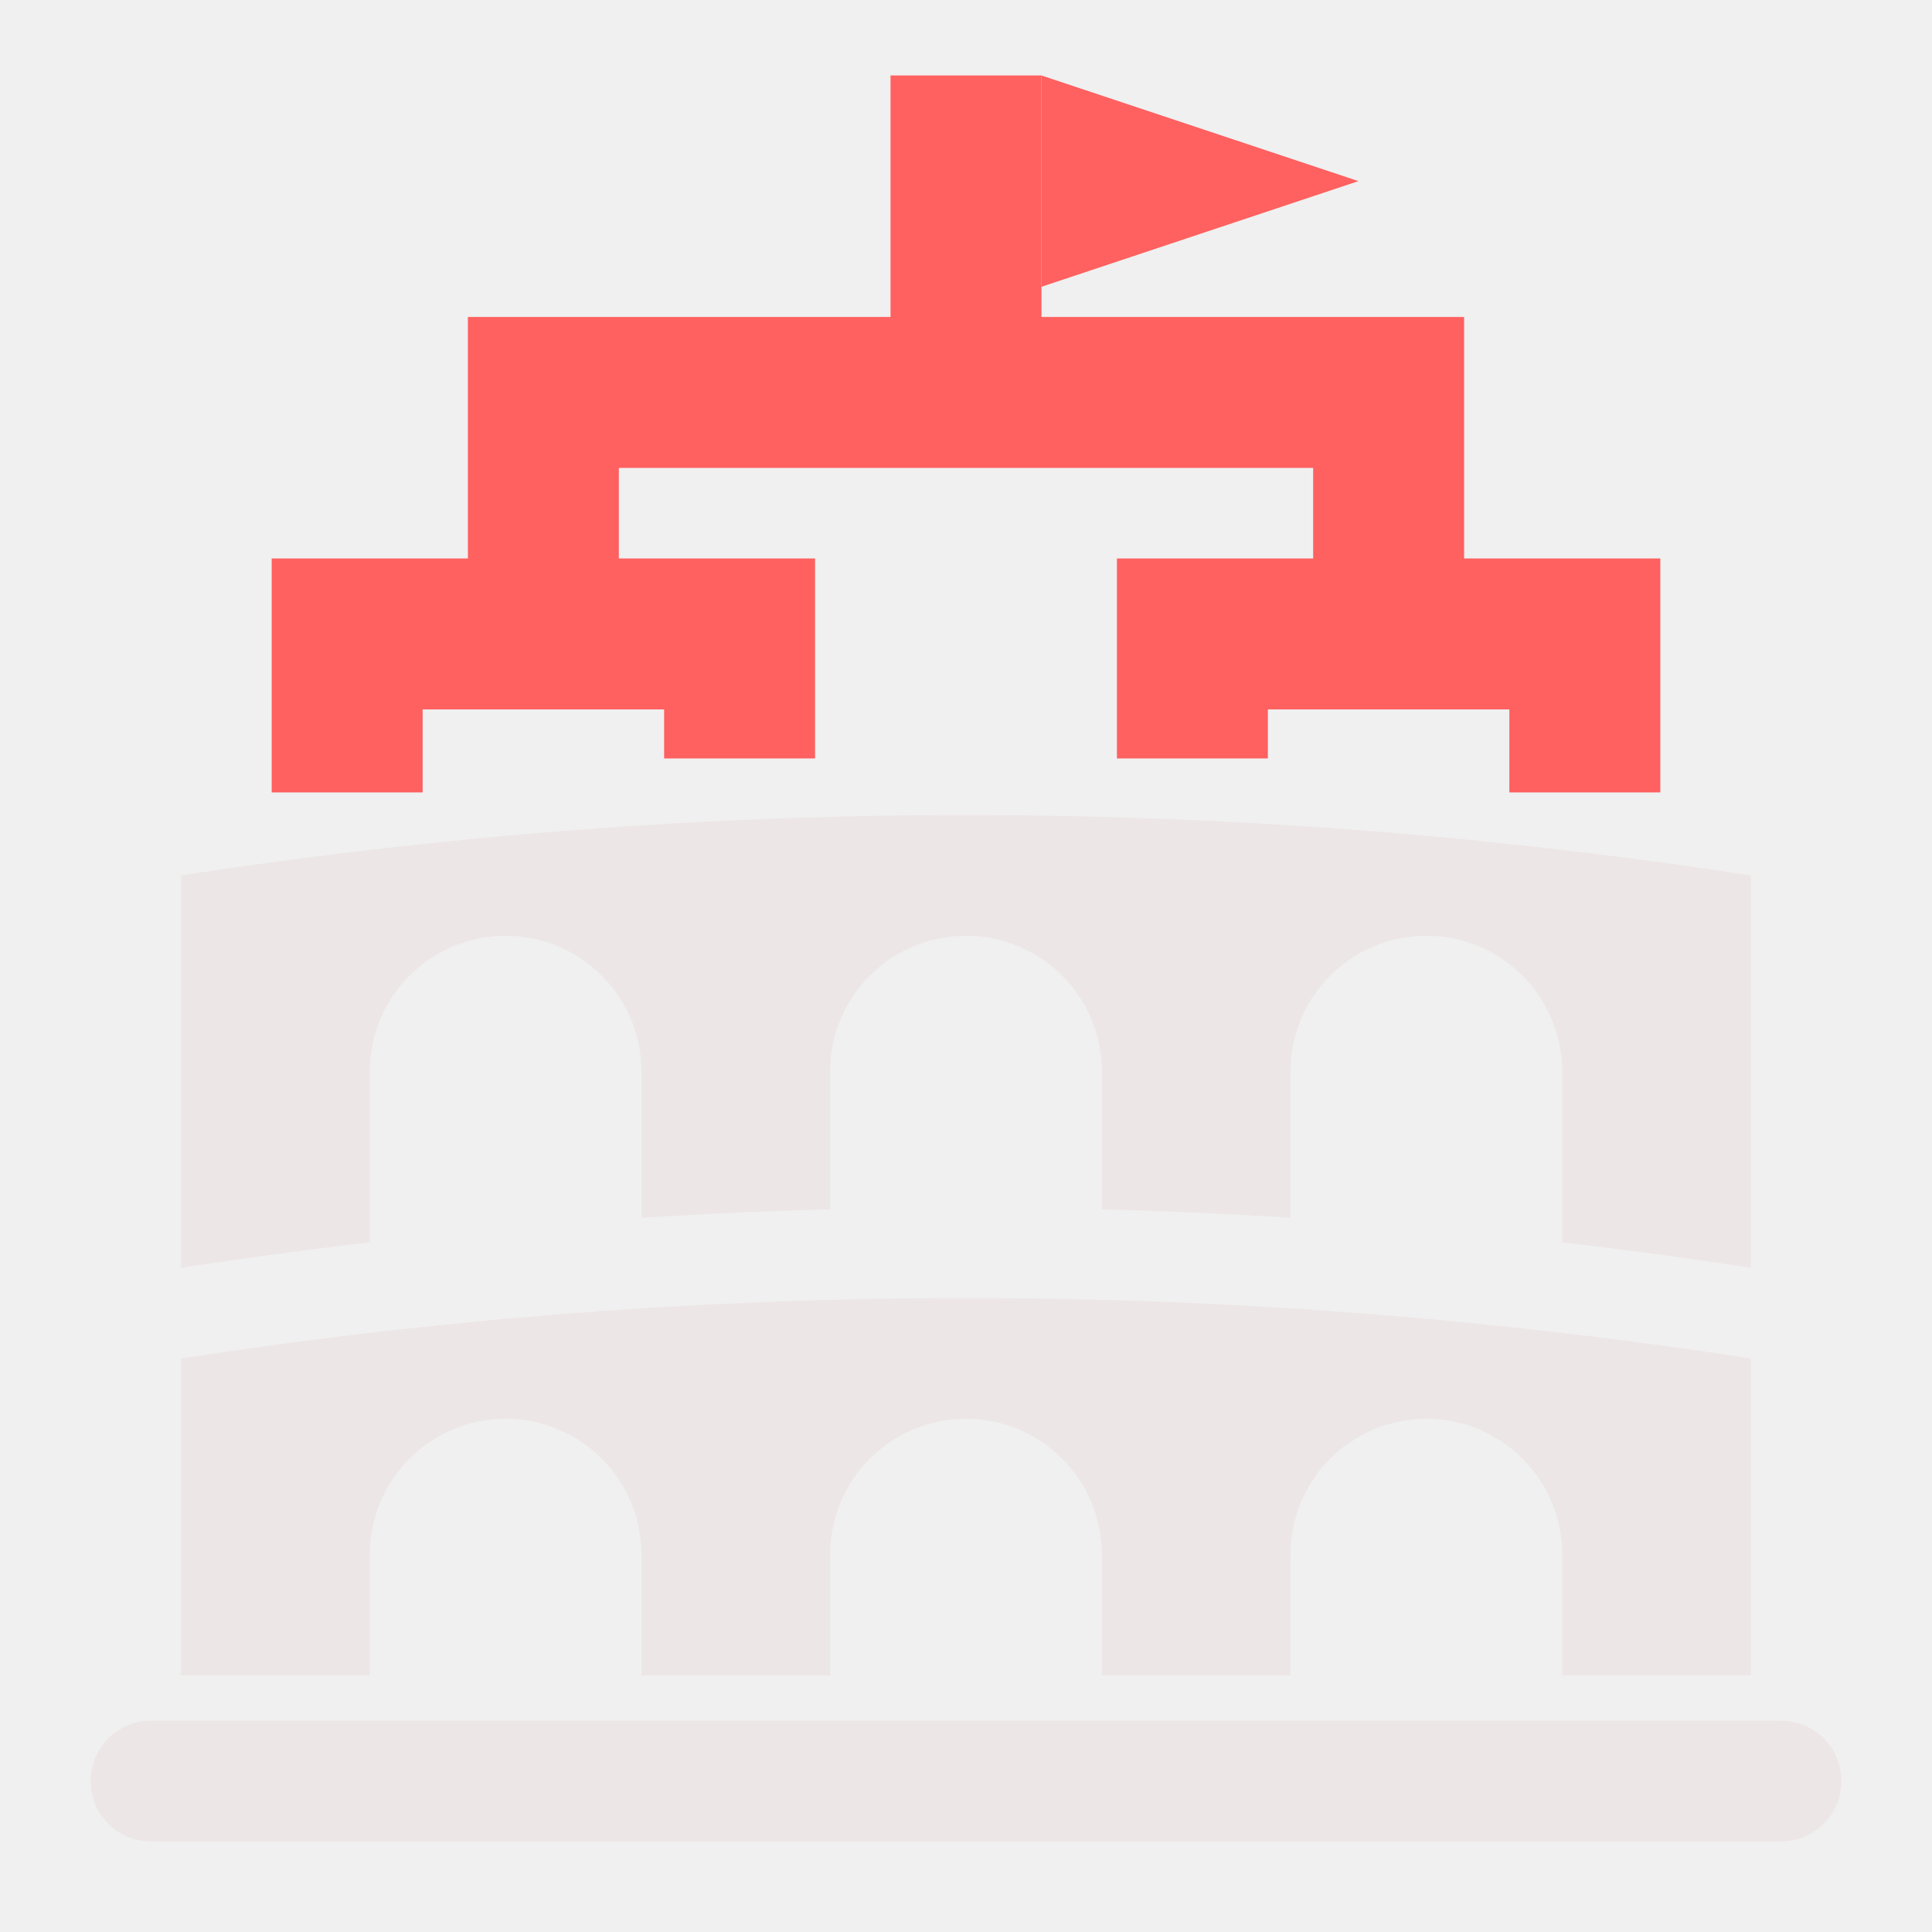
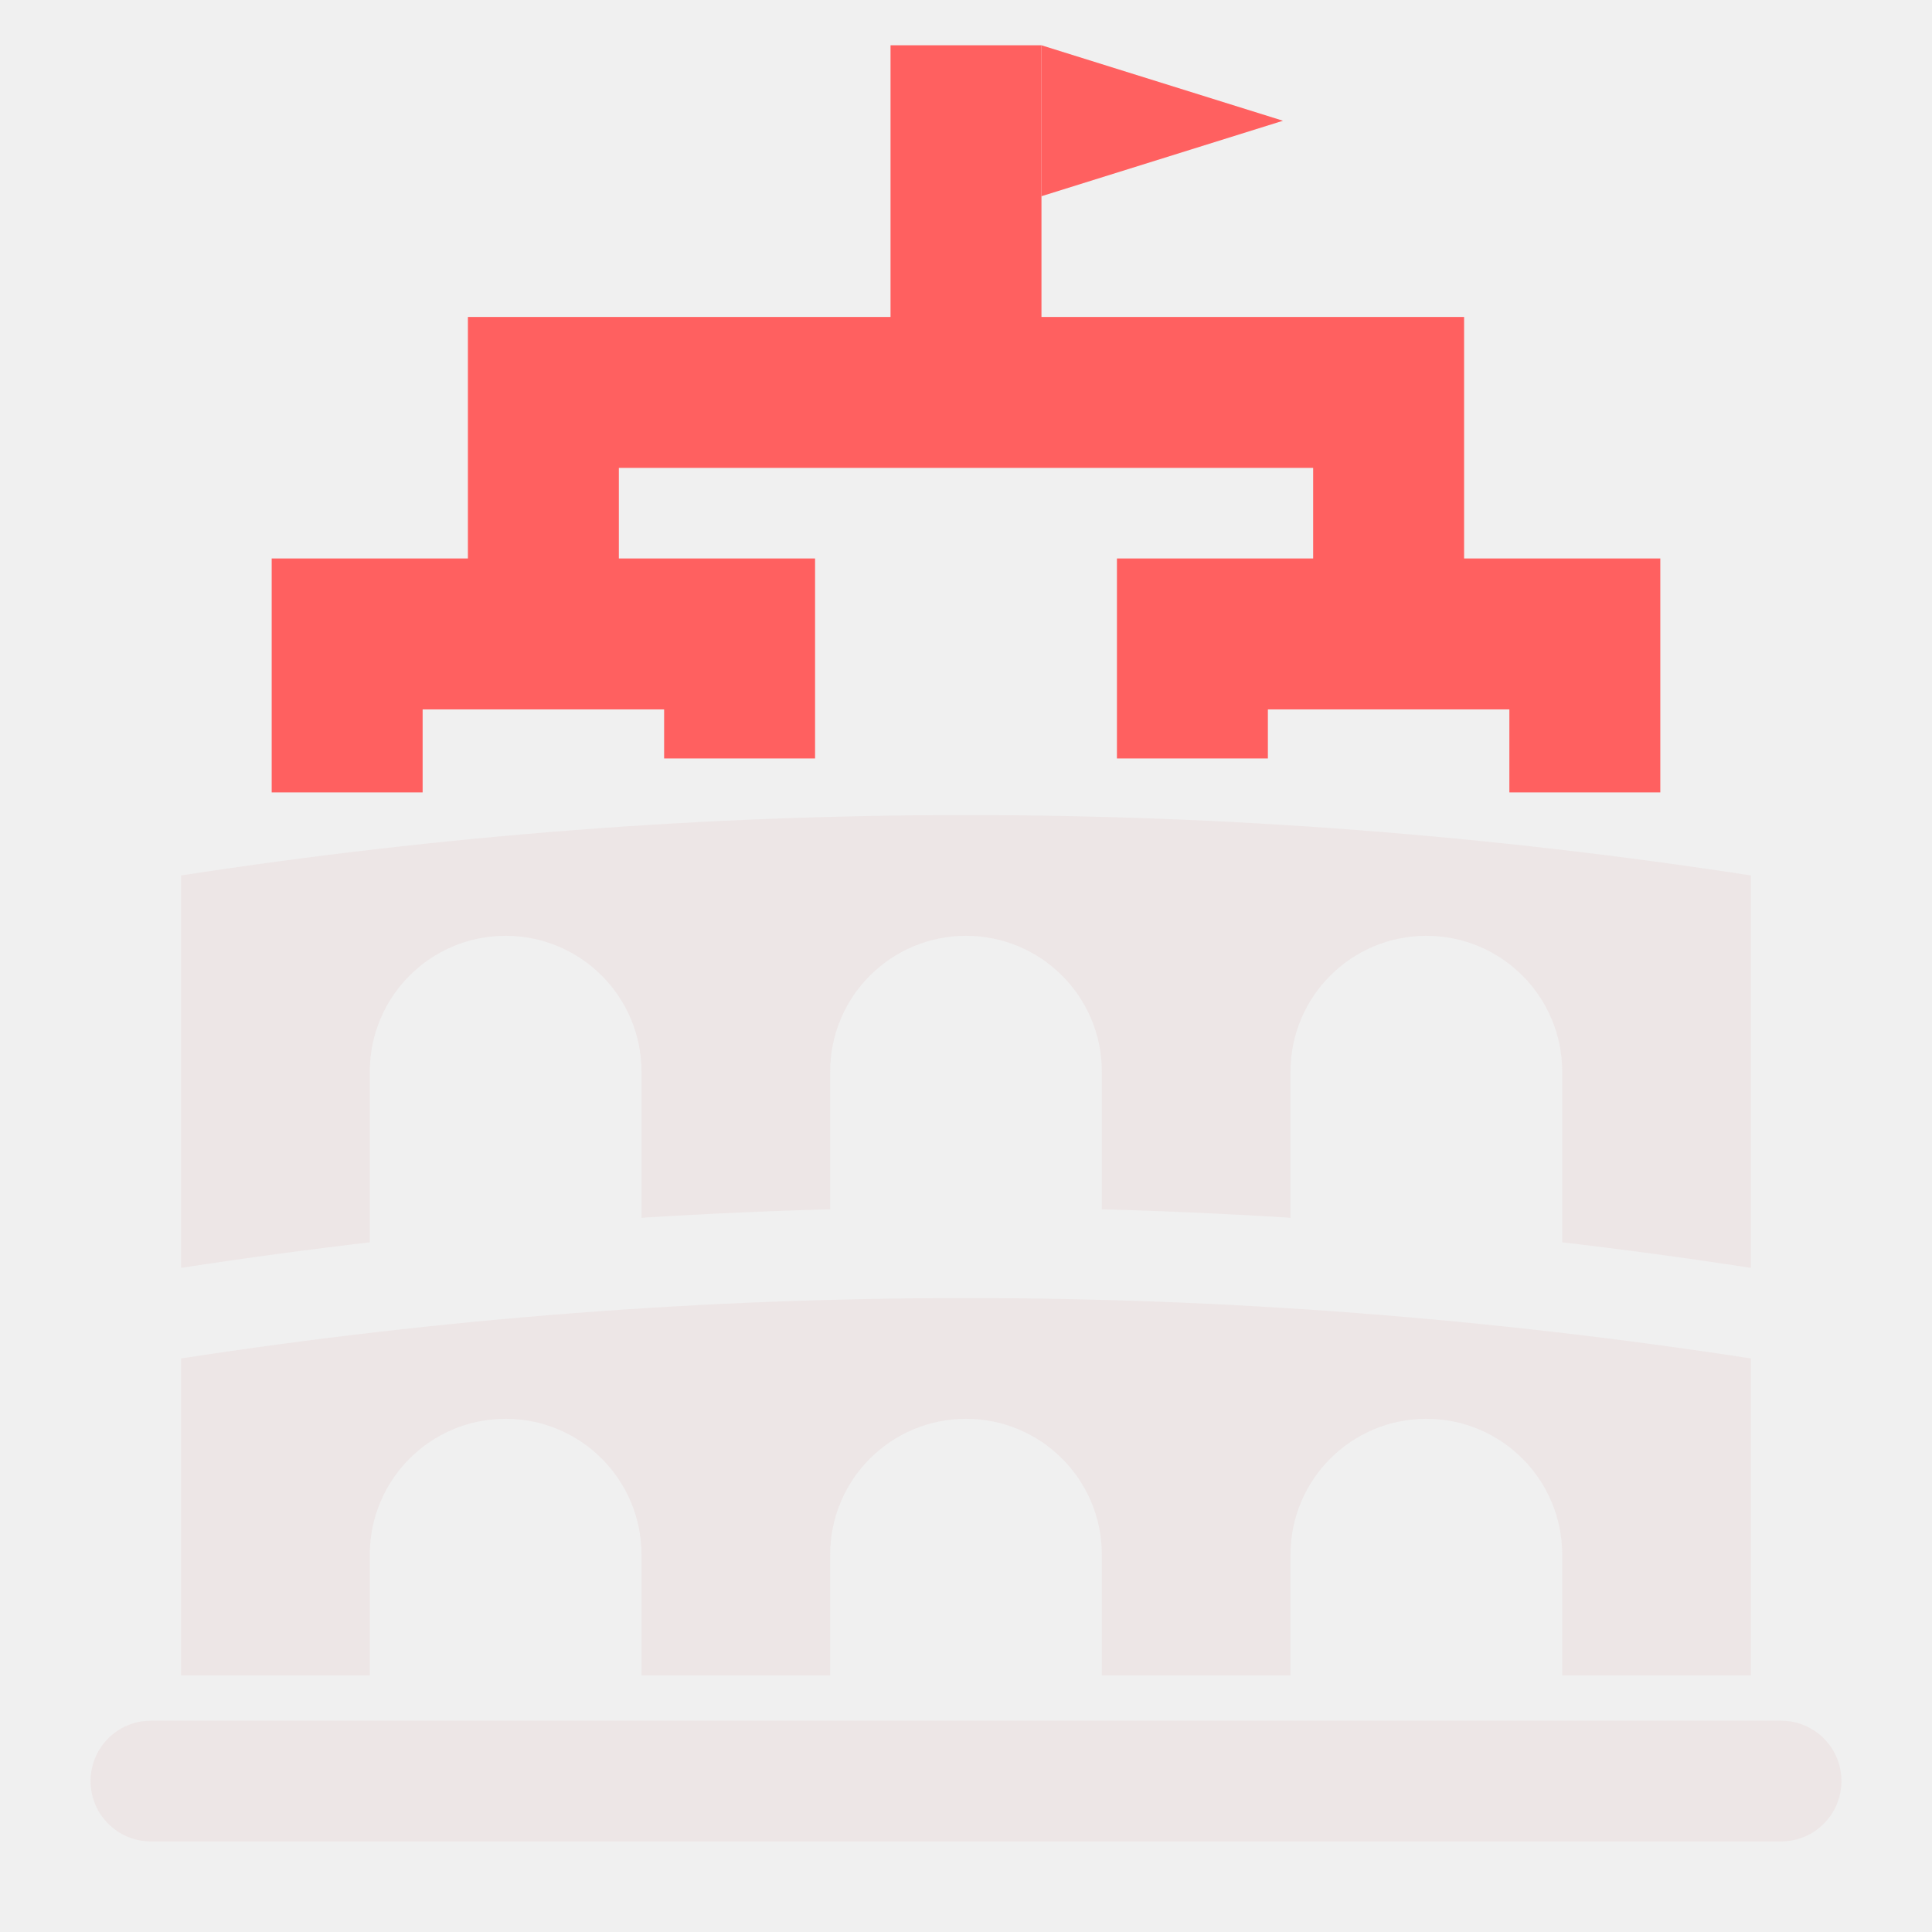
<svg xmlns="http://www.w3.org/2000/svg" viewBox="0 0 512 512">
  <mask id="cg-icon-dark-arches">
    <rect width="512" height="512" fill="#fff" />
    <path d="M98 448V412A36 36 0 0 1 170 412V448ZM220 448V412A36 36 0 0 1 292 412V448ZM342 448V412A36 36 0 0 1 414 412V448ZM98 338V284A36 36 0 0 1 170 284V338ZM220 332V284A36 36 0 0 1 292 284V332ZM342 338V284A36 36 0 0 1 414 284V338Z" />
  </mask>
  <g fill="#EDE6E6">
    <rect x="24" y="456" width="464" height="32" rx="16" />
    <path mask="url(#cg-icon-dark-arches)" d="M48 444V360Q256 328 464 360V444ZM48 336V232Q256 200 464 232V336Q256 304 48 336Z" />
  </g>
-   <path fill="none" stroke="#FF6060" stroke-width="40" d="M92 210V168H196V201M420 210V168H316V201M144 168V104H368V168M256 104V20" />
-   <path fill="#FF6060" d="M276 20L360 48L276 76Z" />
+   <path fill="none" stroke="#FF6060" stroke-width="40" d="M92 210V168H196V201M420 210V168H316V201M144 168V104H368V168M256 104V12" />
+   <path fill="#FF6060" d="M276 12L340 32L276 52Z" />
</svg>
